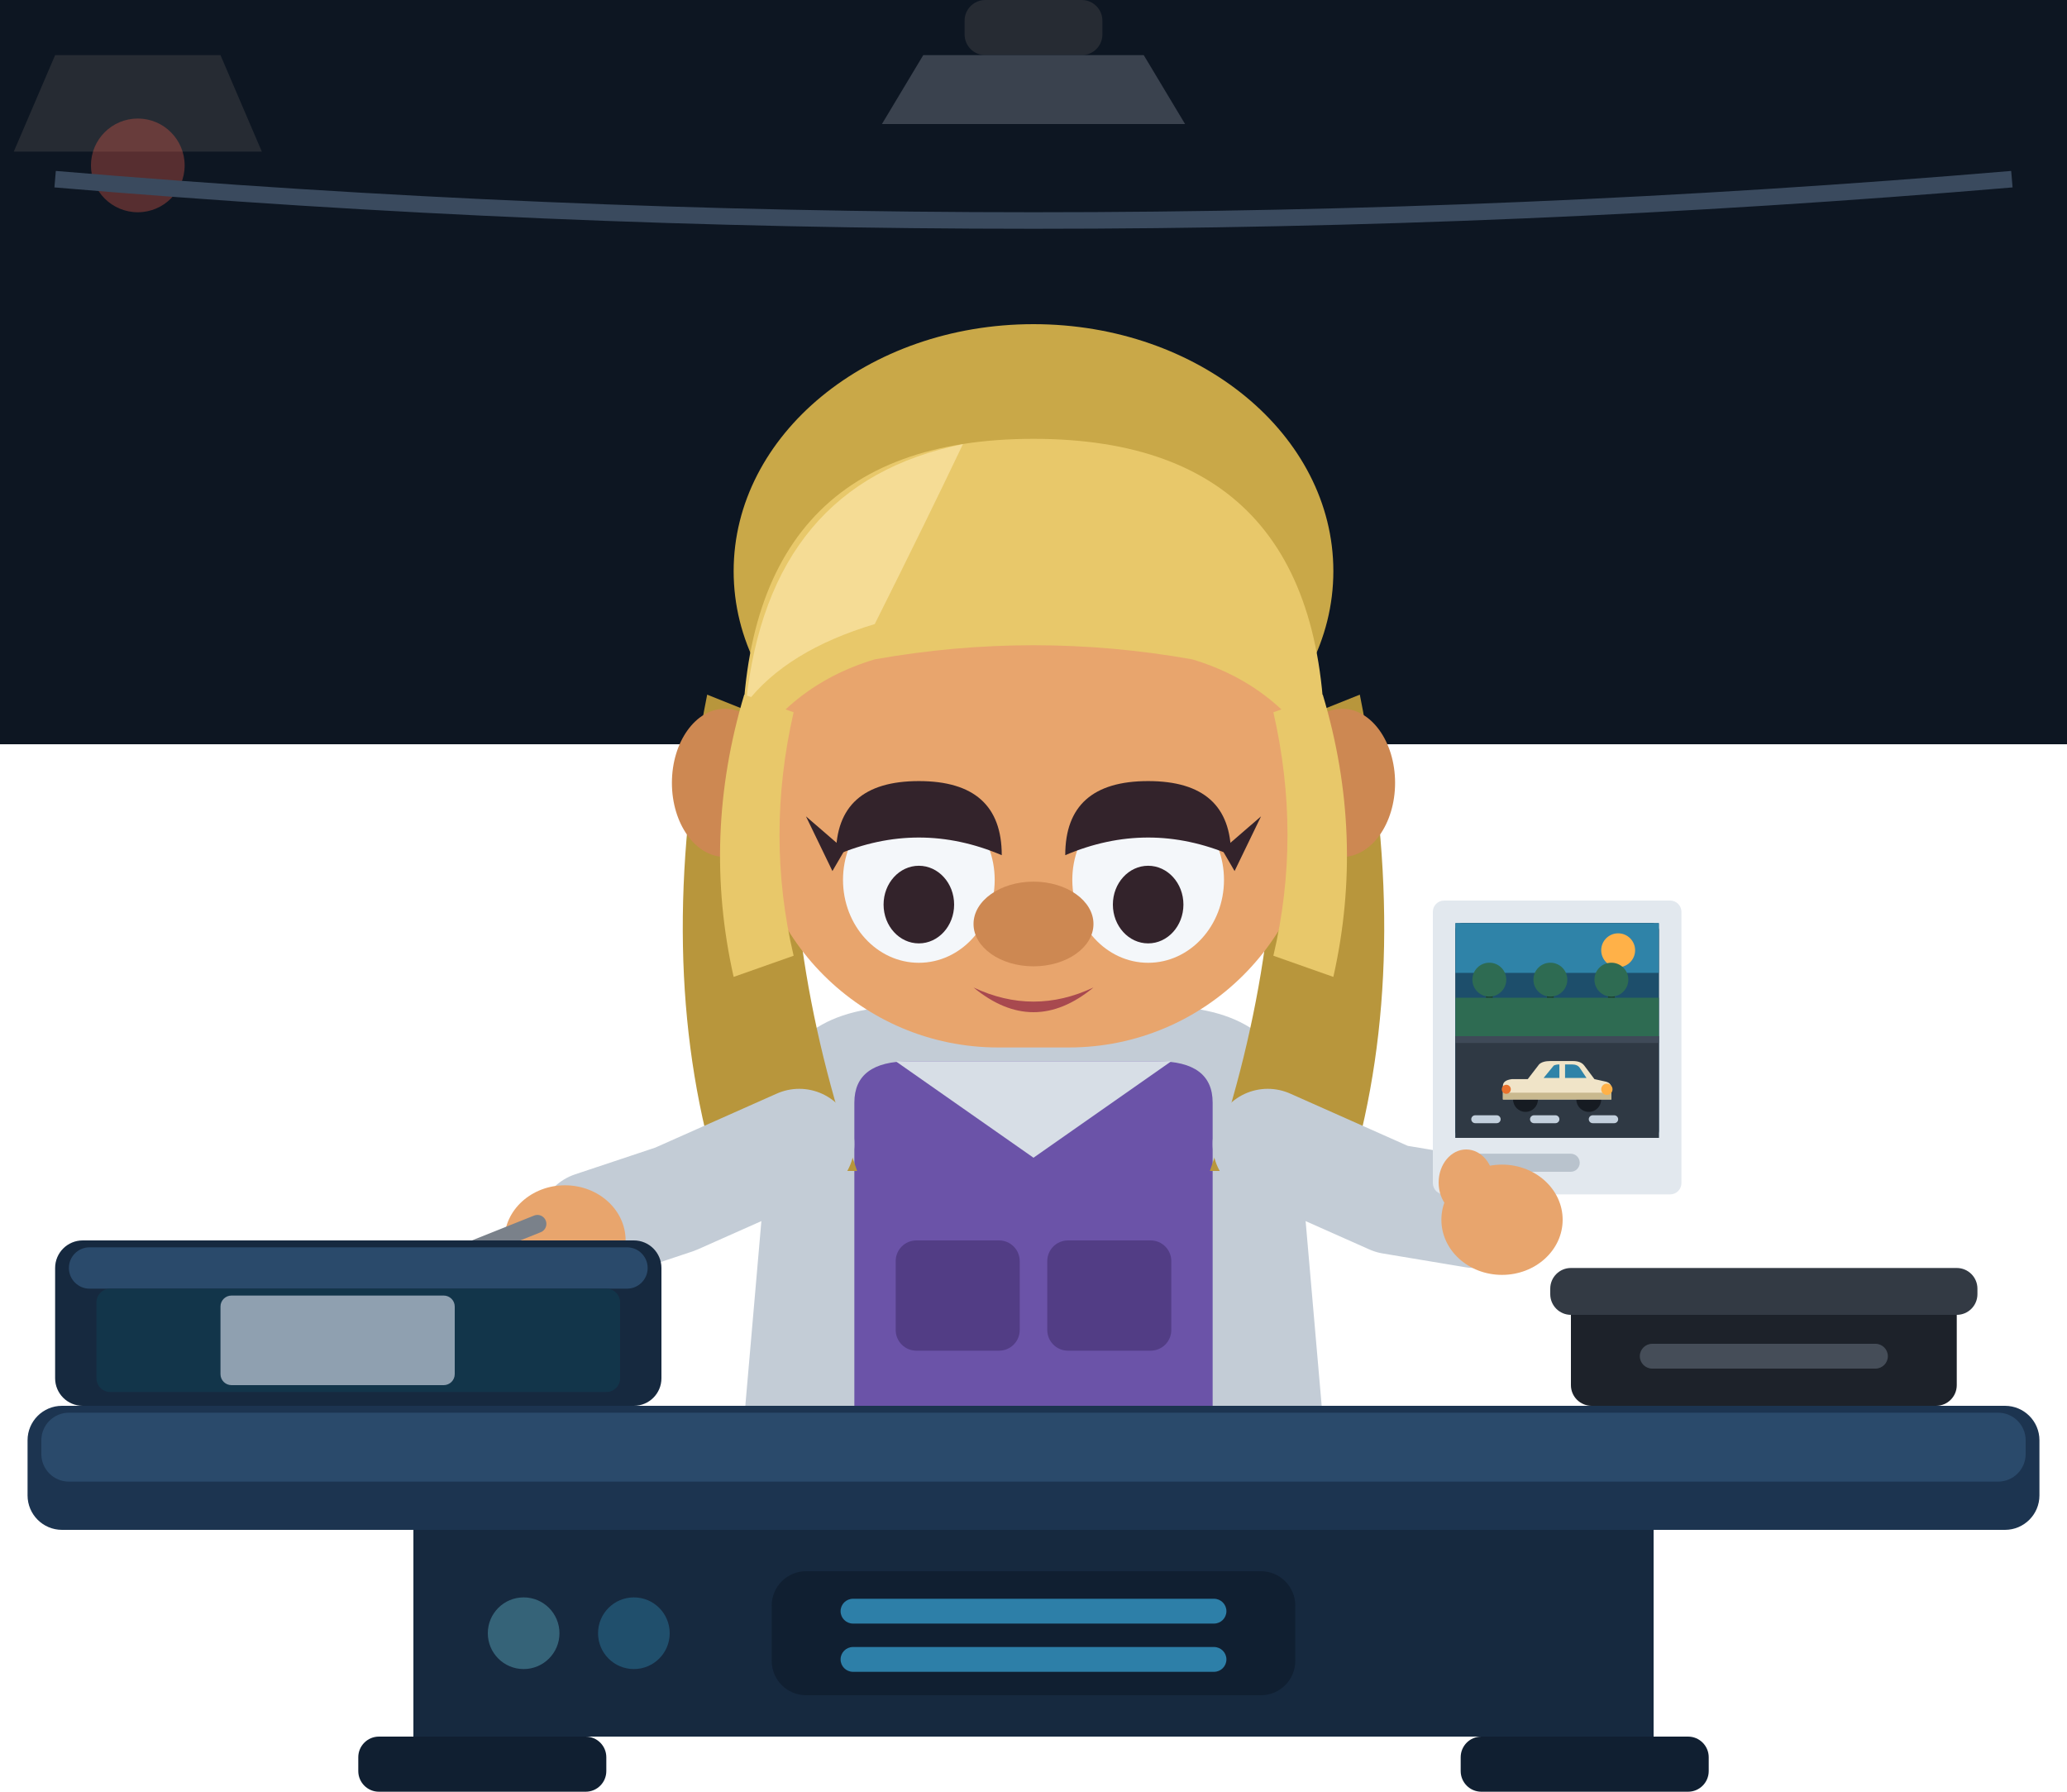
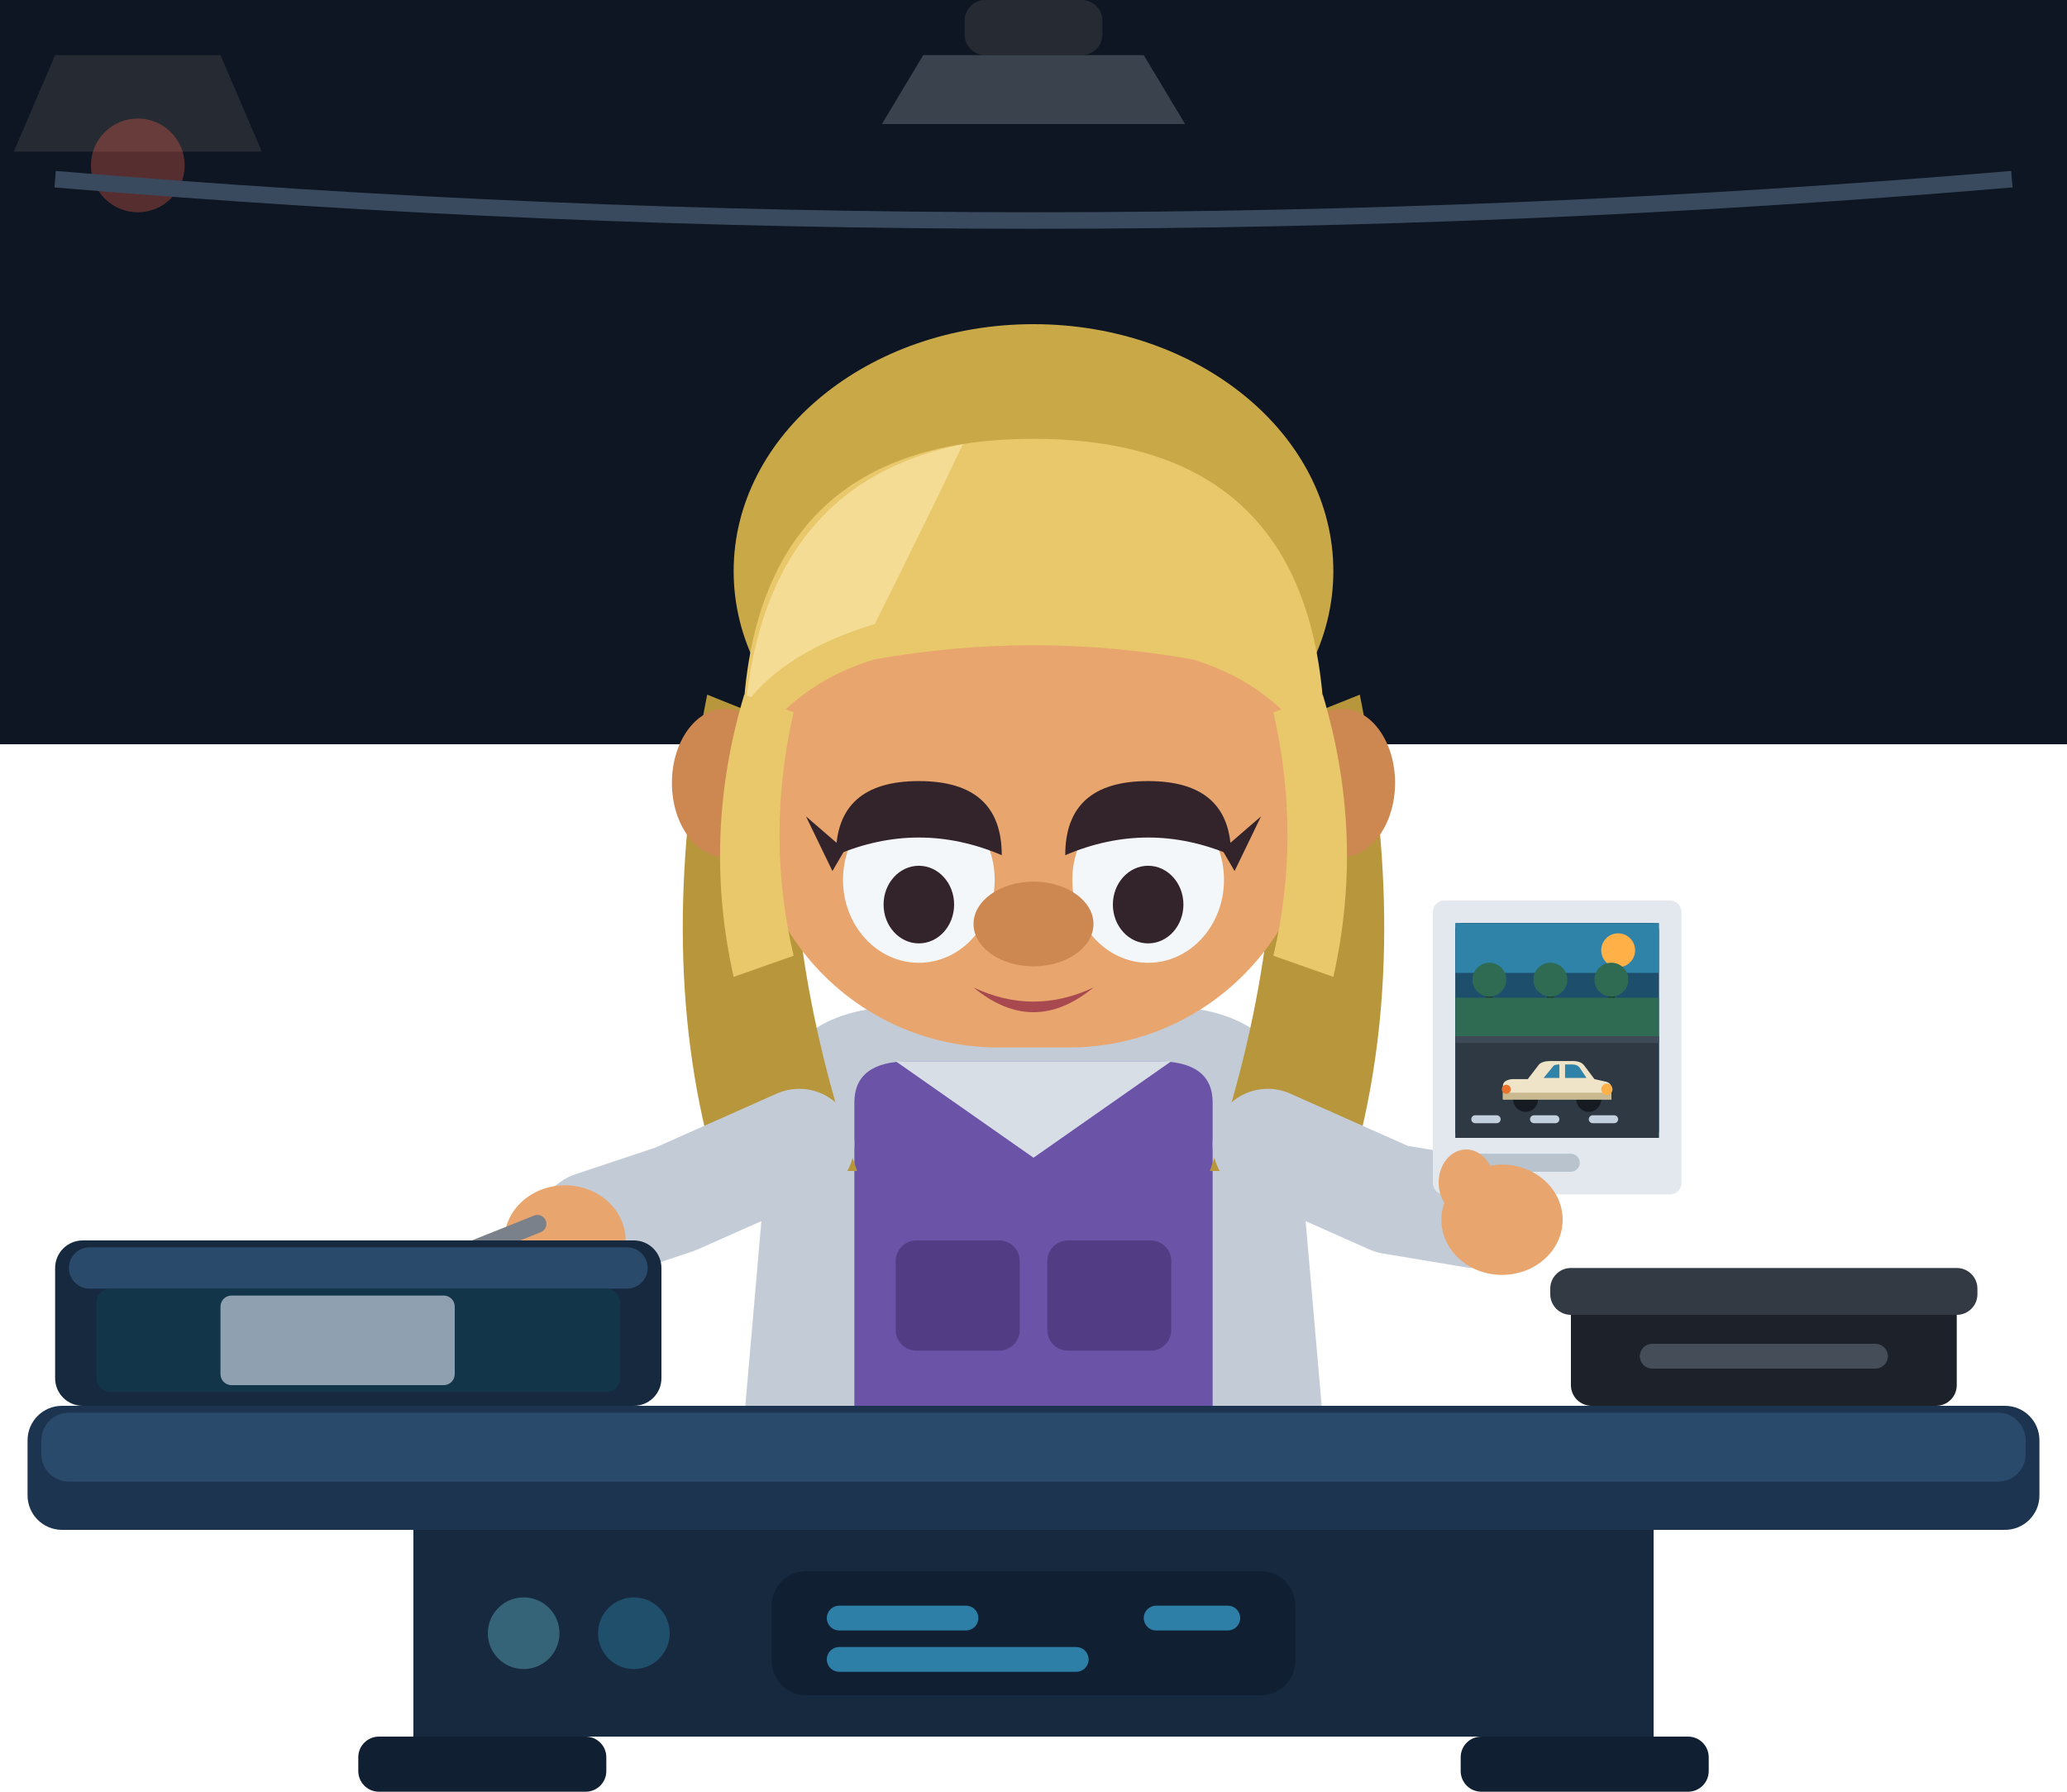
<svg xmlns="http://www.w3.org/2000/svg" viewBox="0 0 150 130">
  <defs>
    <linearGradient id="evd-safe-cone" x1="0" y1="0" x2="0" y2="1">
      <stop offset="0" stop-color="#ff7a5c" stop-opacity="0.55" />
      <stop offset="1" stop-color="#ff7a5c" stop-opacity="0" />
    </linearGradient>
  </defs>
  <style>
    /* Pivots. The arm holding the sheet turns at the shoulder, an eye at
       its centre. */
    .evd-hold { transform-box: fill-box; transform-origin: 12% 65%; }
    .evd-eye { transform-box: fill-box; transform-origin: 50% 50%; }

    /* Resting look — nothing has been put up yet. */
    .evd-print,
    .evd-img,
    .evd-fail,
    .evd-mark,
    .evd-bath,
    .evd-white,
    .evd-glow  { opacity: 0; }
    .evd-lamp  { opacity: 0.3; }
    .evd-safe  { opacity: 0.35; }
    .evd-wash  { opacity: 0; }

    /* On shift: she breathes, the safelight is lit, the lamps tick over. */
    [data-machine-phase="active"] .evd-glow { animation: evd-breathe 2.6s ease-in-out infinite; }
    [data-machine-phase="active"] .evd-fig  { animation: evd-bob 1.8s ease-in-out infinite; }
    [data-machine-phase="active"] .evd-lamp { animation: evd-lamp-blink 1.3s ease-in-out infinite; }
    [data-machine-phase="active"] .evd-eye  { animation: evd-wink 4.1s ease-in-out infinite; }
    [data-machine-phase="active"] .evd-hold { animation: evd-examine 4.2s ease-in-out infinite; }
    [data-machine-phase="active"] .evd-safe { opacity: 1; }
    [data-machine-phase="active"] .evd-wash { opacity: 1; }

    /* The pass: a claim goes into the bath, comes up, and goes on the line
       — except the one that comes up blank and stays that way. */
    [data-machine-state="developing"] .evd-print { animation: evd-hang 7.2s ease-out infinite; }
    [data-machine-state="developing"] .evd-img   { animation: evd-develop 7.2s ease-in-out infinite; }
    [data-machine-state="developing"] .evd-fail  { animation: evd-nothing 7.2s ease-in-out infinite; }
    [data-machine-state="developing"] .evd-bath  { animation: evd-rise 3.6s ease-in-out infinite; }

    /* Order on the line: the first claim, then the one that does not
       reproduce, then the before/after pair. */
    /* Scoped to the state, not bare classes: the rule above sets `animation`
       as a shorthand, which resets animation-delay to 0s, and an unscoped
       .evd-h1 would lose to it on specificity and stagger nothing. */
    [data-machine-state="developing"] .evd-h1 { animation-delay: 0s; }
    [data-machine-state="developing"] .evd-h2 { animation-delay: 1.6s; }
    [data-machine-state="developing"] .evd-h3 { animation-delay: 3.2s; }
    [data-machine-state="developing"] .evd-h4 { animation-delay: 4.4s; }

    /* Verdict: APPROVE turns the white overhead on, which is the darkroom's
       own signal that there is nothing left to expose. */
    [data-machine-state="approved"] .evd-print,
    [data-machine-state="approved"] .evd-img,
    [data-machine-state="approved"] .evd-white { opacity: 0.85; }
    [data-machine-state="approved"] .evd-wash  { opacity: 0.25; }
    [data-machine-state="approved"] .evd-safe  { opacity: 0.3; animation: none; }
    [data-machine-state="approved"] .evd-lamp  { opacity: 0.85; animation: none; }

    /* REQUEST CHANGES: the safelight stays on and every print that held up
       carries the grease-pencil ring the finding earned. */
    [data-machine-state="changes-requested"] .evd-print,
    [data-machine-state="changes-requested"] .evd-img,
    [data-machine-state="changes-requested"] .evd-mark { opacity: 1; }
    [data-machine-state="changes-requested"] .evd-safe { opacity: 1; animation: evd-lamp-blink 1.6s ease-in-out infinite; }
    [data-machine-state="changes-requested"] .evd-lamp { fill: #ffb148; opacity: 0.9; animation: none; }

    /* The verified review opens with no verdict — nothing to hold up. The
       lamps go amber and no result is shown either way. */
    [data-machine-state="verdict-unclear"] .evd-lamp { fill: #ffb148; opacity: 0.9; animation: none; }

    /* Shift over. */
    [data-machine-phase="done"] .evd-print,
    [data-machine-phase="done"] .evd-img   { opacity: 1; }
    [data-machine-phase="done"] .evd-lamp { opacity: 0.7; }

    /* Nothing came through to verify. */
    [data-machine-state="filtered"] .evd-print,
    [data-machine-state="filtered"] .evd-img,
    [data-machine-state="filtered"] .evd-fig  { transform: translateY(2px); }

    /* The pass could not be run — the safelight is the only thing left on. */
    [data-machine-state="failed"] .evd-fig  { transform: translateY(3px); }
    [data-machine-state="failed"] .evd-lamp { fill: #e15c4a; opacity: 0.85; animation: none; }
    [data-machine-state="failed"] .evd-apron{ fill: #6a6478; }
    [data-machine-state="failed"] .evd-hold { animation: none; }
    [data-machine-state="failed"] .evd-print,
    [data-machine-state="failed"] .evd-img  { opacity: 0; }

    @keyframes evd-bob {
      0%, 100% { transform: translateY(0); }
      50%      { transform: translateY(-1.5px); }
    }
    @keyframes evd-breathe {
      0%, 100% { opacity: 0.1; }
      50%      { opacity: 0.22; }
    }
    @keyframes evd-lamp-blink {
      0%, 100% { opacity: 0.3; }
      50%      { opacity: 1; }
    }
    @keyframes evd-wink {
      0%, 92%, 100% { transform: scaleY(1); }
      96%           { transform: scaleY(0.12); }
    }
    /* A sheet goes up on the line and stays up for the rest of the pass. */
    @keyframes evd-hang {
      0%       { opacity: 0; transform: translateY(-5px); }
      5%       { opacity: 1; transform: translateY(0); }
      92%      { opacity: 1; transform: translateY(0); }
      100%     { opacity: 0; transform: translateY(0); }
    }
    /* The image coming up on the paper — the claim's proof arriving. */
    @keyframes evd-develop {
      0%,  6%  { opacity: 0; }
      18%, 92% { opacity: 1; }
      100%     { opacity: 0; }
    }
    /* And the one that never arrives: a ghost of an image, then nothing.
       The sheet stays on the line blank, which is the whole point of it. */
    @keyframes evd-nothing {
      0%,  6%  { opacity: 0; }
      11%      { opacity: 0.3; }
      18%,100% { opacity: 0; }
    }
    /* A print coming up in the developer. */
    @keyframes evd-rise {
      0%,  15% { opacity: 0; }
      50%, 78% { opacity: 0.85; }
      92%,100% { opacity: 0; }
    }
    /* Turning the sheet in her hand towards the safelight. */
    @keyframes evd-examine {
      0%, 100% { transform: rotate(-2.5deg); }
      50%      { transform: rotate(1.5deg); }
    }
  </style>
  <rect x="0" y="0" width="150" height="54" fill="#0d1622" />
  <path d="M4 4 L16 4 L19 11 L1 11 Z" fill="#262b33" />
  <path class="evd-wash" d="M10 12 L-2 40 L23 40 Z" fill="url(#evd-safe-cone)" />
  <circle class="evd-safe" cx="10" cy="12" r="3.4" fill="#e15c4a" />
  <rect x="70" y="0" width="10" height="4" rx="1.5" fill="#262b33" />
  <path d="M67 4 L83 4 L86 9 L64 9 Z" fill="#3a424e" />
  <ellipse class="evd-white" cx="75" cy="11" rx="13" ry="6" fill="#f4f7fa" />
  <circle class="evd-white" cx="75" cy="7.5" r="2.4" fill="#f4f7fa" />
  <path d="M4 13 Q75 19 146 13" fill="none" stroke="#3a4a5e" stroke-width="1.2" />
  <g transform="translate(26 15)">
    <g class="evd-print evd-h1">
      <rect x="-2.4" y="-3" width="4.8" height="6" rx="1.6" fill="#c3d0dd" />
      <rect x="-11" y="1" width="22" height="26" rx="1" fill="#e2e8ee" />
      <rect x="-9" y="3" width="18" height="19" rx="0.6" fill="#0d2136" />
      <g class="evd-img">
        <rect x="-9" y="3" width="18" height="19" fill="#1d4e6b" />
        <rect x="-9" y="3" width="18" height="4.4" fill="#2f83a8" />
        <circle cx="5.4" cy="5.4" r="1.5" fill="#ffb148" />
        <g fill="#1a3d2f">
          <rect x="-6.3" y="8.4" width="0.6" height="1.6" />
          <rect x="-0.9" y="8.4" width="0.6" height="1.6" />
          <rect x="4.5" y="8.4" width="0.6" height="1.6" />
        </g>
        <g fill="#2e6b52">
          <circle cx="-6" cy="8" r="1.5" />
          <circle cx="-0.6" cy="8" r="1.5" />
          <circle cx="4.8" cy="8" r="1.5" />
        </g>
        <rect x="-9" y="9.6" width="18" height="3.4" fill="#2e6b52" />
        <rect x="-9" y="13" width="18" height="9" fill="#2f3944" />
        <rect x="-9" y="13" width="18" height="0.6" fill="#3f4a58" />
        <g fill="#c3d0dd">
          <rect x="-7.6" y="20" width="2.6" height="0.7" rx="0.35" />
          <rect x="-2.4" y="20" width="2.6" height="0.7" rx="0.35" />
          <rect x="2.8" y="20" width="2.6" height="0.7" rx="0.35" />
        </g>
        <circle cx="-2.8" cy="18.6" r="1.1" fill="#161b22" />
        <circle cx="2.8" cy="18.6" r="1.1" fill="#161b22" />
        <path d="M-4.8 18.6 L-4.8 17.4 Q-4.8 16.9 -4 16.8 L-2.6 16.8 L-1.6 15.5 Q-1.3 15.2 -0.6 15.2 L1.4 15.2 Q2.1 15.2 2.4 15.6 L3.3 16.8 L4.2 17 Q4.8 17.1 4.8 17.6 L4.8 18.6 Z" fill="#f0e4c8" />
        <path d="M-4.8 18.6 L4.8 18.6 L4.8 18 L-4.8 18 Z" fill="#c9b98f" />
        <path d="M-1.2 16.7 L-0.3 15.6 Q-0.1 15.5 0.2 15.5 L0.2 16.7 Z" fill="#2f83a8" />
        <path d="M0.7 15.5 L1.3 15.5 Q1.8 15.5 2 15.8 L2.6 16.7 L0.7 16.7 Z" fill="#2f83a8" />
        <circle cx="4.4" cy="17.7" r="0.5" fill="#ffb148" />
        <circle cx="-4.5" cy="17.7" r="0.4" fill="#e8712c" />
      </g>
      <circle class="evd-mark" cx="0" cy="12.5" r="7.4" fill="none" stroke="#e15c4a" stroke-width="1.4" />
      <rect x="-9" y="23.4" width="11" height="1.6" rx="0.8" fill="#b9c3cd" />
    </g>
  </g>
  <g transform="translate(50 15)">
    <g class="evd-print evd-h2">
      <rect x="-2.4" y="-3" width="4.8" height="6" rx="1.6" fill="#c3d0dd" />
      <rect x="-11" y="1" width="22" height="26" rx="1" fill="#e2e8ee" />
      <rect x="-9" y="3" width="18" height="19" rx="0.6" fill="#152b3f" />
      <g class="evd-fail">
        <rect x="-9" y="3" width="18" height="19" fill="#22607f" />
        <rect x="-9" y="3" width="18" height="4.8" fill="#3193b8" />
        <path d="M-9 12.4 Q0 10.6 9 12.4 L9 22 L-9 22 Z" fill="#2e6b52" />
        <g fill="#1a3d2f">
          <rect x="-5.7" y="10.6" width="0.6" height="3" />
          <rect x="0.1" y="9.8" width="0.6" height="3.4" />
          <rect x="5.3" y="10.8" width="0.6" height="2.8" />
        </g>
        <g fill="#3f8a63">
          <circle cx="-5.4" cy="10.4" r="1.4" />
          <circle cx="0.4" cy="9.6" r="1.6" />
          <circle cx="5.6" cy="10.6" r="1.3" />
        </g>
        <path d="M-9 16.6 Q0 15.2 9 16.6 L9 22 L-9 22 Z" fill="#22523f" />
      </g>
      <rect x="-9" y="23.4" width="8" height="1.6" rx="0.8" fill="#b9c3cd" />
    </g>
  </g>
  <g transform="translate(104 15)">
    <g class="evd-print evd-h3">
      <rect x="-2.4" y="-3" width="4.8" height="6" rx="1.6" fill="#c3d0dd" />
      <rect x="-11" y="1" width="22" height="26" rx="1" fill="#e2e8ee" />
      <rect x="-9" y="3" width="18" height="19" rx="0.6" fill="#0d2136" />
      <g class="evd-img">
        <rect x="-9" y="3" width="18" height="19" fill="#2e6b52" />
        <rect x="-9" y="3" width="18" height="6" fill="#3f8a63" />
        <path d="M-3.6 12.6 L-3.6 22" stroke="#2a5c45" stroke-width="0.5" fill="none" />
        <ellipse cx="-2.7" cy="14.8" rx="0.9" ry="0.5" fill="#2a5c45" />
        <circle cx="-3.6" cy="11.75" r="0.72" fill="#f0e4c8" />
        <circle cx="-2.79" cy="12.34" r="0.72" fill="#f0e4c8" />
        <circle cx="-3.1" cy="13.29" r="0.72" fill="#f0e4c8" />
        <circle cx="-4.1" cy="13.29" r="0.72" fill="#f0e4c8" />
        <circle cx="-4.41" cy="12.34" r="0.72" fill="#f0e4c8" />
        <circle cx="-3.6" cy="12.6" r="0.62" fill="#ffb148" />
        <path d="M2.6 15.2 L2.6 22" stroke="#2a5c45" stroke-width="0.5" fill="none" />
        <ellipse cx="3.5" cy="17.4" rx="0.9" ry="0.5" fill="#2a5c45" />
        <circle cx="2.6" cy="14.35" r="0.72" fill="#f0e4c8" />
        <circle cx="3.41" cy="14.94" r="0.72" fill="#f0e4c8" />
        <circle cx="3.1" cy="15.89" r="0.72" fill="#f0e4c8" />
        <circle cx="2.1" cy="15.89" r="0.72" fill="#f0e4c8" />
        <circle cx="1.79" cy="14.94" r="0.72" fill="#f0e4c8" />
        <circle cx="2.6" cy="15.2" r="0.62" fill="#ffb148" />
      </g>
      <circle class="evd-mark" cx="0" cy="12.5" r="7.4" fill="none" stroke="#e15c4a" stroke-width="1.4" />
      <rect x="-9" y="23.4" width="6" height="1.6" rx="0.8" fill="#7a818a" />
    </g>
  </g>
  <g transform="translate(130 15)">
    <g class="evd-print evd-h4">
      <rect x="-2.4" y="-3" width="4.8" height="6" rx="1.6" fill="#c3d0dd" />
      <rect x="-11" y="1" width="22" height="26" rx="1" fill="#e2e8ee" />
      <rect x="-9" y="3" width="18" height="19" rx="0.6" fill="#0d2136" />
      <g class="evd-img">
        <rect x="-9" y="3" width="18" height="19" fill="#2e6b52" />
        <rect x="-9" y="3" width="18" height="6" fill="#3f8a63" />
        <path d="M-3.6 12.6 L-3.6 22" stroke="#2a5c45" stroke-width="0.5" fill="none" />
        <ellipse cx="-2.7" cy="14.8" rx="0.9" ry="0.5" fill="#2a5c45" />
        <circle cx="-3.6" cy="11.75" r="0.72" fill="#f0e4c8" />
        <circle cx="-2.79" cy="12.34" r="0.72" fill="#f0e4c8" />
        <circle cx="-3.1" cy="13.29" r="0.72" fill="#f0e4c8" />
        <circle cx="-4.1" cy="13.29" r="0.72" fill="#f0e4c8" />
        <circle cx="-4.41" cy="12.34" r="0.72" fill="#f0e4c8" />
        <circle cx="-3.6" cy="12.6" r="0.62" fill="#ffb148" />
        <path d="M2.6 15.2 L2.6 22" stroke="#2a5c45" stroke-width="0.5" fill="none" />
        <ellipse cx="3.5" cy="17.4" rx="0.9" ry="0.5" fill="#2a5c45" />
        <circle cx="2.6" cy="14.35" r="0.72" fill="#f0e4c8" />
        <circle cx="3.41" cy="14.94" r="0.72" fill="#f0e4c8" />
        <circle cx="3.1" cy="15.89" r="0.72" fill="#f0e4c8" />
        <circle cx="2.1" cy="15.89" r="0.72" fill="#f0e4c8" />
        <circle cx="1.79" cy="14.94" r="0.72" fill="#f0e4c8" />
        <circle cx="2.6" cy="15.2" r="0.62" fill="#ffb148" />
        <path d="M6.2 11.4 L6.2 22" stroke="#2a5c45" stroke-width="0.5" fill="none" />
        <ellipse cx="7.1" cy="13.6" rx="0.9" ry="0.5" fill="#2a5c45" />
        <circle cx="6.2" cy="10.55" r="0.72" fill="#f0e4c8" />
        <circle cx="7.01" cy="11.14" r="0.72" fill="#f0e4c8" />
        <circle cx="6.7" cy="12.09" r="0.72" fill="#f0e4c8" />
        <circle cx="5.7" cy="12.09" r="0.72" fill="#f0e4c8" />
        <circle cx="5.39" cy="11.14" r="0.72" fill="#f0e4c8" />
        <circle cx="6.2" cy="11.4" r="0.62" fill="#ffb148" />
      </g>
      <rect x="-9" y="23.4" width="6" height="1.6" rx="0.8" fill="#7a818a" />
    </g>
  </g>
  <g class="evd-fig">
    <path d="M54 103 L56 80 Q57 73 66 73 L84 73 Q93 73 94 80 L96 103 Z" fill="#c3ccd6" />
    <path class="evd-apron" d="M62 103 L62 80 Q62 77 66 77 L84 77 Q88 77 88 80 L88 103 Z" fill="#6b53a8" />
    <path d="M65 77 L75 84 L85 77 Z" fill="#d7dee6" />
    <g fill="#523d85">
      <rect x="65" y="90" width="9" height="8" rx="1.5" />
      <rect x="76" y="90" width="9" height="8" rx="1.5" />
    </g>
    <g transform="translate(75 54.24) scale(1.28) translate(-75 -61)">
      <ellipse cx="75" cy="51" rx="17" ry="14" fill="#c9a848" />
      <path d="M56.5 58 Q53.5 73 57 85 L65 85 Q60.5 72 61.5 60 Z" fill="#b8963c" />
      <path d="M93.5 58 Q96.5 73 93 85 L85 85 Q89.5 72 88.5 60 Z" fill="#b8963c" />
      <ellipse cx="57.5" cy="63" rx="3" ry="4.2" fill="#cd8852" />
      <ellipse cx="92.5" cy="63" rx="3" ry="4.2" fill="#cd8852" />
      <rect x="59" y="44" width="32" height="34" rx="14" fill="#e8a56d" />
      <path d="M58.5 62 Q58 43.5 75 43.5 Q92 43.5 91.5 62 Q89 57.5 84 56 Q75 54.4 66 56 Q61 57.5 58.5 62 Z" fill="#e8c86a" />
      <path d="M71 43.8 Q60 46 58.7 58.5 Q61 55.5 66 54 Q69 48 71 43.8 Z" fill="#f5dc95" />
      <path d="M58.6 58 Q56.2 66 58 74 L61.4 72.8 Q59.8 66 61.4 59 Z" fill="#e8c86a" />
      <path d="M91.4 58 Q93.8 66 92 74 L88.6 72.8 Q90.2 66 88.6 59 Z" fill="#e8c86a" />
      <g transform="translate(68.5 68.5)">
        <g class="evd-eye">
          <ellipse rx="4.3" ry="4.7" fill="#f4f7fa" />
          <ellipse cy="1.4" rx="2" ry="2.2" fill="#33232b" />
          <path d="M-4.7 -1.4 Q-4.7 -5.6 0 -5.6 Q4.7 -5.6 4.7 -1.4 Q0 -3.4 -4.7 -1.4 Z" fill="#33232b" />
          <path d="M-6.4 -3.6 L-4.2 -1.7 L-4.9 -0.5 Z" fill="#33232b" />
        </g>
      </g>
      <g transform="translate(81.5 68.5)">
        <g class="evd-eye">
          <ellipse rx="4.3" ry="4.7" fill="#f4f7fa" />
          <ellipse cy="1.4" rx="2" ry="2.2" fill="#33232b" />
          <path d="M-4.7 -1.4 Q-4.7 -5.6 0 -5.6 Q4.7 -5.6 4.7 -1.4 Q0 -3.4 -4.7 -1.4 Z" fill="#33232b" />
          <path d="M6.4 -3.6 L4.2 -1.7 L4.9 -0.5 Z" fill="#33232b" />
        </g>
      </g>
      <ellipse cx="75" cy="71" rx="3.4" ry="2.4" fill="#cd8852" />
      <path d="M71.6 74.6 Q75 77.4 78.4 74.6 Q75 76.2 71.6 74.6 Z" fill="#a8494f" />
    </g>
    <path d="M58 83 L49 87 L43 89" stroke="#c3ccd6" stroke-width="8" stroke-linecap="round" stroke-linejoin="round" fill="none" />
    <ellipse cx="41" cy="90" rx="4.4" ry="4" fill="#e8a56d" />
    <ellipse cx="43.5" cy="92.8" rx="2" ry="2.4" fill="#e8a56d" />
    <g stroke="#7a818a" stroke-width="1.3" stroke-linecap="round" fill="none">
      <path d="M39 88.8 L30 92.4" />
      <path d="M39.6 91.2 L30 93.4" />
    </g>
    <g class="evd-hold">
      <path d="M92 83 L101 87 L107 88" stroke="#c3ccd6" stroke-width="8" stroke-linecap="round" stroke-linejoin="round" fill="none" />
      <g transform="translate(113 76) scale(0.82) translate(0 -14)">
        <rect x="-11" y="1" width="22" height="26" rx="1" fill="#e2e8ee" />
        <rect x="-9" y="3" width="18" height="19" rx="0.6" fill="#0d2136" />
        <g>
          <rect x="-9" y="3" width="18" height="19" fill="#1d4e6b" />
          <rect x="-9" y="3" width="18" height="4.4" fill="#2f83a8" />
          <circle cx="5.4" cy="5.4" r="1.5" fill="#ffb148" />
          <g fill="#1a3d2f">
            <rect x="-6.3" y="8.4" width="0.6" height="1.6" />
            <rect x="-0.9" y="8.4" width="0.6" height="1.6" />
            <rect x="4.5" y="8.4" width="0.6" height="1.6" />
          </g>
          <g fill="#2e6b52">
            <circle cx="-6" cy="8" r="1.5" />
            <circle cx="-0.6" cy="8" r="1.5" />
            <circle cx="4.8" cy="8" r="1.5" />
          </g>
          <rect x="-9" y="9.6" width="18" height="3.4" fill="#2e6b52" />
          <rect x="-9" y="13" width="18" height="9" fill="#2f3944" />
          <rect x="-9" y="13" width="18" height="0.6" fill="#3f4a58" />
          <g fill="#c3d0dd">
            <rect x="-7.6" y="20" width="2.6" height="0.7" rx="0.35" />
            <rect x="-2.4" y="20" width="2.6" height="0.7" rx="0.35" />
            <rect x="2.8" y="20" width="2.6" height="0.7" rx="0.35" />
          </g>
          <circle cx="-2.8" cy="18.6" r="1.1" fill="#161b22" />
          <circle cx="2.8" cy="18.6" r="1.1" fill="#161b22" />
          <path d="M-4.8 18.6 L-4.8 17.4 Q-4.8 16.9 -4 16.8 L-2.6 16.8 L-1.6 15.5 Q-1.3 15.2 -0.6 15.2 L1.4 15.2 Q2.1 15.2 2.4 15.6 L3.3 16.8 L4.2 17 Q4.8 17.1 4.8 17.6 L4.8 18.6 Z" fill="#f0e4c8" />
          <path d="M-4.8 18.6 L4.8 18.6 L4.8 18 L-4.8 18 Z" fill="#c9b98f" />
          <path d="M-1.2 16.7 L-0.3 15.6 Q-0.1 15.5 0.2 15.5 L0.2 16.7 Z" fill="#2f83a8" />
          <path d="M0.7 15.5 L1.3 15.5 Q1.8 15.5 2 15.8 L2.6 16.7 L0.7 16.7 Z" fill="#2f83a8" />
          <circle cx="4.4" cy="17.7" r="0.5" fill="#ffb148" />
          <circle cx="-4.5" cy="17.7" r="0.4" fill="#e8712c" />
        </g>
        <rect x="-9" y="23.4" width="11" height="1.6" rx="0.8" fill="#b9c3cd" />
      </g>
      <ellipse cx="109" cy="88.5" rx="4.4" ry="4" fill="#e8a56d" />
      <ellipse cx="106.4" cy="85.8" rx="2" ry="2.4" fill="#e8a56d" />
    </g>
  </g>
  <rect x="2" y="102" width="146" height="9" rx="2.5" fill="#1c3450" />
  <rect x="3" y="102.5" width="144" height="5" rx="2" fill="#2a4a6b" />
  <rect x="30" y="111" width="90" height="15" fill="#16293f" />
  <rect x="26" y="126" width="18" height="4" rx="1.5" fill="#101f31" />
  <rect x="106" y="126" width="18" height="4" rx="1.5" fill="#101f31" />
  <rect x="56" y="114" width="38" height="9" rx="2.5" fill="#101f31" />
  <g fill="#2d7fa8">
-     <rect x="61" y="116" width="28" height="1.8" rx="0.9" />
-     <rect x="61" y="119.5" width="28" height="1.8" rx="0.9" />
+     <rect x="60" y="116.5" width="11" height="1.8" rx="0.9" />
+     <rect x="60" y="119.5" width="19" height="1.8" rx="0.9" />
+     <rect x="83" y="116.5" width="7" height="1.8" rx="0.9" />
  </g>
  <circle class="evd-lamp" cx="38" cy="118.5" r="2.6" fill="#81ecff" />
  <circle class="evd-lamp" cx="46" cy="118.5" r="2.6" fill="#3aa8d6" />
  <rect x="4" y="90" width="44" height="12" rx="2" fill="#16293f" />
  <rect x="5" y="90.5" width="42" height="3" rx="1.5" fill="#2a4a6b" />
  <rect x="7" y="93.5" width="38" height="7.5" rx="1" fill="#12354a" />
  <rect x="16" y="94" width="17" height="6.5" rx="0.8" fill="#8fa0b0" />
  <g class="evd-bath" fill="#16293f">
    <rect x="18" y="95.4" width="11" height="1.5" rx="0.75" />
    <rect x="18" y="97.8" width="7" height="1.5" rx="0.75" />
  </g>
  <rect x="114" y="93" width="28" height="9" rx="1.5" fill="#1d222a" />
  <rect x="112.5" y="92" width="31" height="3.4" rx="1.5" fill="#333a44" />
  <rect x="119" y="97.5" width="18" height="1.8" rx="0.9" fill="#454d58" />
  <ellipse class="evd-glow" cx="75" cy="129" rx="72" ry="6" fill="#81ecff" />
</svg>
